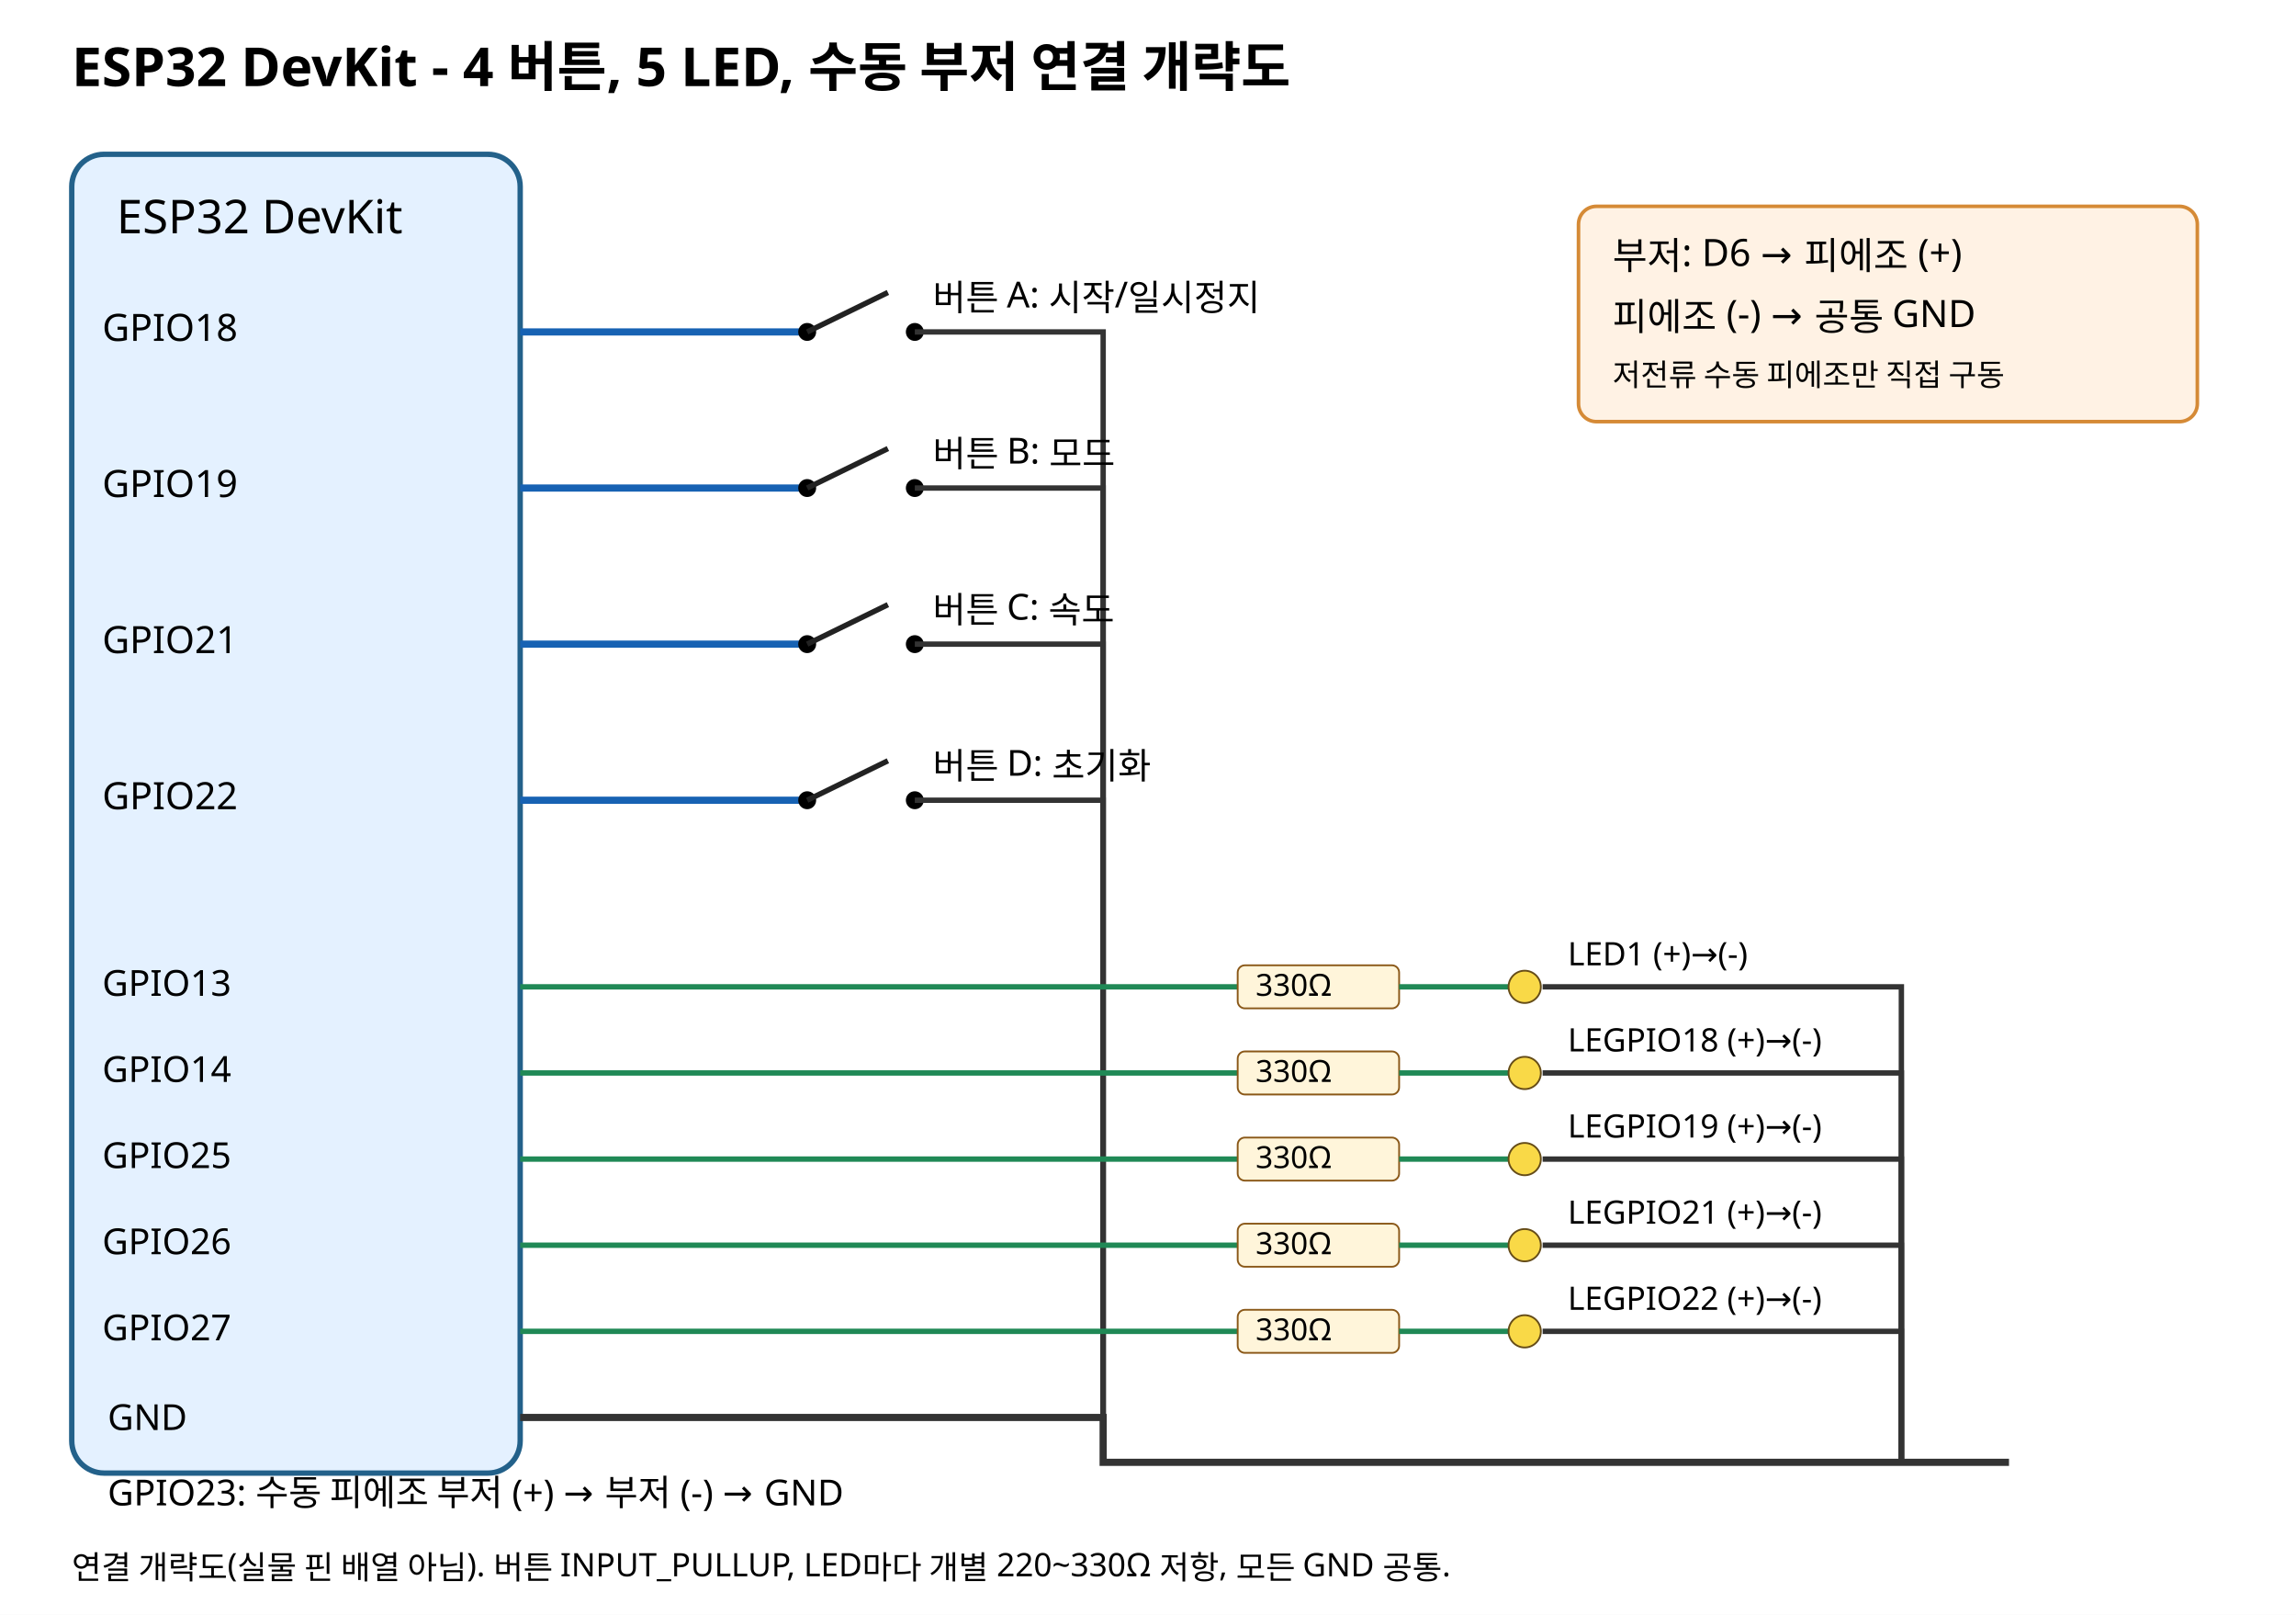
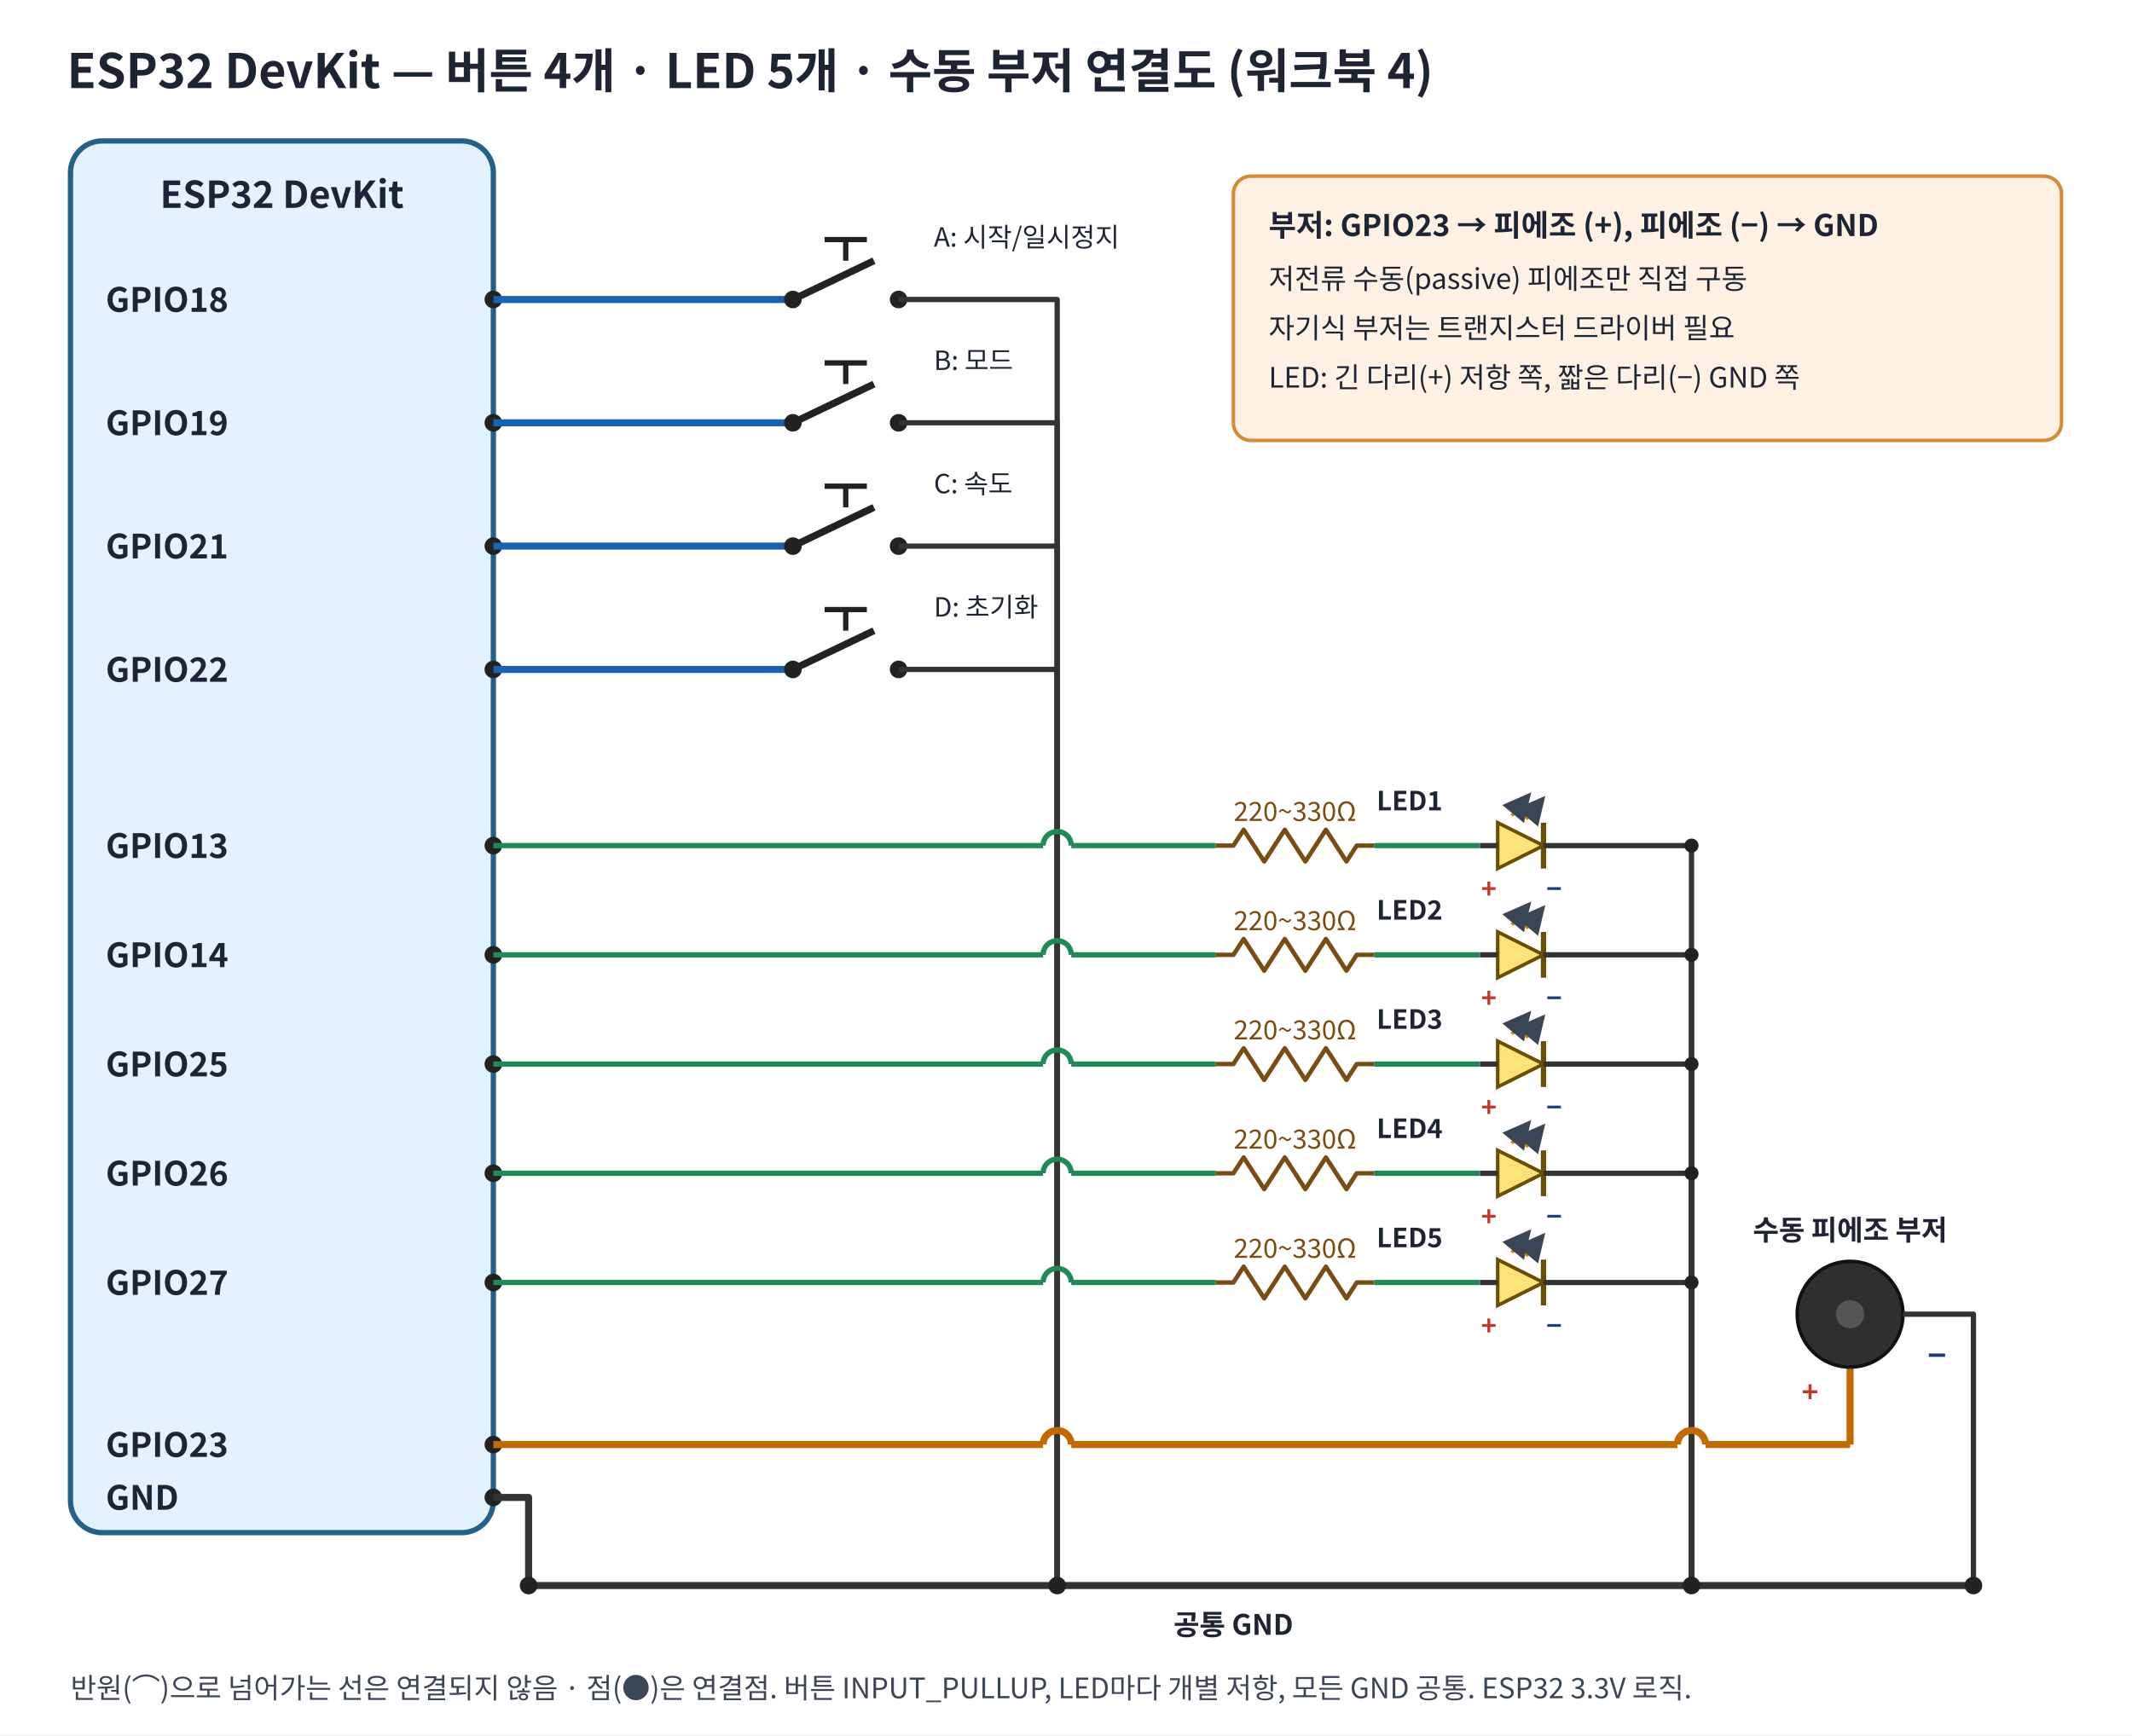
- <svg xmlns="http://www.w3.org/2000/svg" width="1280" height="900" viewBox="0 0 1280 900">
-   <rect width="1280" height="900" fill="white" />
-   <g font-family="sans-serif">
-     <text x="40" y="48" font-size="30" font-weight="bold">ESP32 DevKit - 4 버튼, 5 LED, 수동 부저 연결 개략도</text>
-     <rect x="40" y="86" width="250" height="735" rx="18" fill="#e4f1ff" stroke="#23618a" stroke-width="3" />
-     <text x="65" y="130" font-size="26">ESP32 DevKit</text>
-     <text x="57" y="190" font-size="21">GPIO18</text>
-     <path d="M290 185 H450" stroke="#1762b3" stroke-width="4" />
-     <circle cx="450" cy="185" r="5" />
-     <path d="M450 185 l45 -22" stroke="#222" stroke-width="3" />
-     <circle cx="510" cy="185" r="5" />
-     <path d="M510 185 H615 V815" stroke="#333" stroke-width="3" fill="none" />
-     <text x="520" y="173" font-size="20">버튼 A: 시작/일시정지</text>
-     <text x="57" y="277" font-size="21">GPIO19</text>
-     <path d="M290 272 H450" stroke="#1762b3" stroke-width="4" />
-     <circle cx="450" cy="272" r="5" />
-     <path d="M450 272 l45 -22" stroke="#222" stroke-width="3" />
-     <circle cx="510" cy="272" r="5" />
-     <path d="M510 272 H615 V815" stroke="#333" stroke-width="3" fill="none" />
-     <text x="520" y="260" font-size="20">버튼 B: 모드</text>
-     <text x="57" y="364" font-size="21">GPIO21</text>
-     <path d="M290 359 H450" stroke="#1762b3" stroke-width="4" />
-     <circle cx="450" cy="359" r="5" />
-     <path d="M450 359 l45 -22" stroke="#222" stroke-width="3" />
-     <circle cx="510" cy="359" r="5" />
-     <path d="M510 359 H615 V815" stroke="#333" stroke-width="3" fill="none" />
-     <text x="520" y="347" font-size="20">버튼 C: 속도</text>
-     <text x="57" y="451" font-size="21">GPIO22</text>
-     <path d="M290 446 H450" stroke="#1762b3" stroke-width="4" />
-     <circle cx="450" cy="446" r="5" />
-     <path d="M450 446 l45 -22" stroke="#222" stroke-width="3" />
-     <circle cx="510" cy="446" r="5" />
-     <path d="M510 446 H615 V815" stroke="#333" stroke-width="3" fill="none" />
-     <text x="520" y="434" font-size="20">버튼 D: 초기화</text>
-     <text x="57" y="555" font-size="20">GPIO13</text>
-     <path d="M290 550 H690" stroke="#208956" stroke-width="3" />
-     <rect x="690" y="538" width="90" height="24" rx="4" fill="#fff5da" stroke="#8a5818" />
-     <text x="700" y="555" font-size="17">330Ω</text>
-     <path d="M780 550 H850" stroke="#208956" stroke-width="3" />
-     <circle cx="850" cy="550" r="9" fill="#f9d947" stroke="#654c18" />
-     <path d="M860 550 H1060 V815" stroke="#333" stroke-width="3" fill="none" />
-     <text x="874" y="538" font-size="18">LED1 (+)→(-)</text>
-     <text x="57" y="603" font-size="20">GPIO14</text>
-     <path d="M290 598 H690" stroke="#208956" stroke-width="3" />
-     <rect x="690" y="586" width="90" height="24" rx="4" fill="#fff5da" stroke="#8a5818" />
-     <text x="700" y="603" font-size="17">330Ω</text>
-     <path d="M780 598 H850" stroke="#208956" stroke-width="3" />
-     <circle cx="850" cy="598" r="9" fill="#f9d947" stroke="#654c18" />
-     <path d="M860 598 H1060 V815" stroke="#333" stroke-width="3" fill="none" />
-     <text x="874" y="586" font-size="18">LEGPIO18 (+)→(-)</text>
-     <text x="57" y="651" font-size="20">GPIO25</text>
-     <path d="M290 646 H690" stroke="#208956" stroke-width="3" />
-     <rect x="690" y="634" width="90" height="24" rx="4" fill="#fff5da" stroke="#8a5818" />
-     <text x="700" y="651" font-size="17">330Ω</text>
-     <path d="M780 646 H850" stroke="#208956" stroke-width="3" />
-     <circle cx="850" cy="646" r="9" fill="#f9d947" stroke="#654c18" />
-     <path d="M860 646 H1060 V815" stroke="#333" stroke-width="3" fill="none" />
-     <text x="874" y="634" font-size="18">LEGPIO19 (+)→(-)</text>
-     <text x="57" y="699" font-size="20">GPIO26</text>
-     <path d="M290 694 H690" stroke="#208956" stroke-width="3" />
-     <rect x="690" y="682" width="90" height="24" rx="4" fill="#fff5da" stroke="#8a5818" />
-     <text x="700" y="699" font-size="17">330Ω</text>
-     <path d="M780 694 H850" stroke="#208956" stroke-width="3" />
-     <circle cx="850" cy="694" r="9" fill="#f9d947" stroke="#654c18" />
-     <path d="M860 694 H1060 V815" stroke="#333" stroke-width="3" fill="none" />
-     <text x="874" y="682" font-size="18">LEGPIO21 (+)→(-)</text>
-     <text x="57" y="747" font-size="20">GPIO27</text>
-     <path d="M290 742 H690" stroke="#208956" stroke-width="3" />
-     <rect x="690" y="730" width="90" height="24" rx="4" fill="#fff5da" stroke="#8a5818" />
-     <text x="700" y="747" font-size="17">330Ω</text>
-     <path d="M780 742 H850" stroke="#208956" stroke-width="3" />
-     <circle cx="850" cy="742" r="9" fill="#f9d947" stroke="#654c18" />
-     <path d="M860 742 H1060 V815" stroke="#333" stroke-width="3" fill="none" />
-     <text x="874" y="730" font-size="18">LEGPIO22 (+)→(-)</text>
-     <text x="60" y="797" font-size="20">GND</text>
-     <path d="M290 790 H615 V815 H1120" stroke="#333" stroke-width="4" fill="none" />
-     <text x="60" y="839" font-size="20">GPIO23: 수동 피에조 부저 (+) → 부저 (-) → GND</text>
-     <rect x="880" y="115" width="345" height="120" rx="10" fill="#fff2e4" stroke="#d58a36" stroke-width="2" />
-     <text x="899" y="150" font-size="21">부저: D6 → 피에조 (+)</text>
-     <text x="899" y="184" font-size="21">피에조 (-) → 공통 GND</text>
-     <text x="899" y="215" font-size="17">저전류 수동 피에조만 직접 구동</text>
-     <text x="40" y="880" font-size="18">연결 개략도(실물 핀 배열 아님). 버튼 INPUT_PULLUP, LED마다 개별 220~330Ω 저항, 모든 GND 공통.</text>
+ <svg xmlns="http://www.w3.org/2000/svg" width="1210" height="985" viewBox="0 0 1210 985">
+   <defs>
+     <marker id="arr" viewBox="0 0 10 10" refX="9" refY="5" markerWidth="8" markerHeight="8" orient="auto-start-reverse">
+       <path d="M0 0 L10 5 L0 10 z" fill="#3a4556" />
+     </marker>
+   </defs>
+   <rect width="1210" height="985" fill="#ffffff" />
+   <g font-family="'Noto Sans CJK KR','Malgun Gothic','Apple SD Gothic Neo',sans-serif" fill="#1d2433">
+     <text x="38" y="50" font-size="27" font-weight="bold" fill="#1d2433" text-anchor="start">ESP32 DevKit — 버튼 4개 · LED 5개 · 수동 부저 연결도 (워크북 4)</text>
+     <rect x="40" y="80" width="240" height="790" rx="18" fill="#e4f1ff" stroke="#23618a" stroke-width="3" />
+     <text x="160" y="118" font-size="21" font-weight="bold" fill="#1d2433" text-anchor="middle">ESP32 DevKit</text>
+     <text x="60" y="177" font-size="19" font-weight="bold" fill="#1d2433" text-anchor="start">GPIO18</text>
+     <circle cx="280" cy="170" r="5" fill="#222" />
+     <path d="M280 170 L450 170" stroke="#1762b3" stroke-width="4" fill="none" stroke-linejoin="round" />
+     <circle cx="450" cy="170" r="5" fill="#222" />
+     <circle cx="510" cy="170" r="5" fill="#222" />
+     <path d="M450 170 L496 148" stroke="#222" stroke-width="4" fill="none" stroke-linejoin="round" />
+     <path d="M468 136 L492 136" stroke="#222" stroke-width="3" fill="none" stroke-linejoin="round" />
+     <path d="M480 136 L480 148" stroke="#222" stroke-width="3" fill="none" stroke-linejoin="round" />
+     <path d="M510 170 L600 170 L600 900" stroke="#333" stroke-width="3" fill="none" stroke-linejoin="round" />
+     <text x="530" y="140" font-size="15" font-weight="normal" fill="#1d2433" text-anchor="start">A: 시작/일시정지</text>
+     <text x="60" y="247" font-size="19" font-weight="bold" fill="#1d2433" text-anchor="start">GPIO19</text>
+     <circle cx="280" cy="240" r="5" fill="#222" />
+     <path d="M280 240 L450 240" stroke="#1762b3" stroke-width="4" fill="none" stroke-linejoin="round" />
+     <circle cx="450" cy="240" r="5" fill="#222" />
+     <circle cx="510" cy="240" r="5" fill="#222" />
+     <path d="M450 240 L496 218" stroke="#222" stroke-width="4" fill="none" stroke-linejoin="round" />
+     <path d="M468 206 L492 206" stroke="#222" stroke-width="3" fill="none" stroke-linejoin="round" />
+     <path d="M480 206 L480 218" stroke="#222" stroke-width="3" fill="none" stroke-linejoin="round" />
+     <path d="M510 240 L600 240 L600 900" stroke="#333" stroke-width="3" fill="none" stroke-linejoin="round" />
+     <text x="530" y="210" font-size="15" font-weight="normal" fill="#1d2433" text-anchor="start">B: 모드</text>
+     <text x="60" y="317" font-size="19" font-weight="bold" fill="#1d2433" text-anchor="start">GPIO21</text>
+     <circle cx="280" cy="310" r="5" fill="#222" />
+     <path d="M280 310 L450 310" stroke="#1762b3" stroke-width="4" fill="none" stroke-linejoin="round" />
+     <circle cx="450" cy="310" r="5" fill="#222" />
+     <circle cx="510" cy="310" r="5" fill="#222" />
+     <path d="M450 310 L496 288" stroke="#222" stroke-width="4" fill="none" stroke-linejoin="round" />
+     <path d="M468 276 L492 276" stroke="#222" stroke-width="3" fill="none" stroke-linejoin="round" />
+     <path d="M480 276 L480 288" stroke="#222" stroke-width="3" fill="none" stroke-linejoin="round" />
+     <path d="M510 310 L600 310 L600 900" stroke="#333" stroke-width="3" fill="none" stroke-linejoin="round" />
+     <text x="530" y="280" font-size="15" font-weight="normal" fill="#1d2433" text-anchor="start">C: 속도</text>
+     <text x="60" y="387" font-size="19" font-weight="bold" fill="#1d2433" text-anchor="start">GPIO22</text>
+     <circle cx="280" cy="380" r="5" fill="#222" />
+     <path d="M280 380 L450 380" stroke="#1762b3" stroke-width="4" fill="none" stroke-linejoin="round" />
+     <circle cx="450" cy="380" r="5" fill="#222" />
+     <circle cx="510" cy="380" r="5" fill="#222" />
+     <path d="M450 380 L496 358" stroke="#222" stroke-width="4" fill="none" stroke-linejoin="round" />
+     <path d="M468 346 L492 346" stroke="#222" stroke-width="3" fill="none" stroke-linejoin="round" />
+     <path d="M480 346 L480 358" stroke="#222" stroke-width="3" fill="none" stroke-linejoin="round" />
+     <path d="M510 380 L600 380 L600 900" stroke="#333" stroke-width="3" fill="none" stroke-linejoin="round" />
+     <text x="530" y="350" font-size="15" font-weight="normal" fill="#1d2433" text-anchor="start">D: 초기화</text>
+     <text x="60" y="487" font-size="19" font-weight="bold" fill="#1d2433" text-anchor="start">GPIO13</text>
+     <circle cx="280" cy="480" r="5" fill="#222" />
+     <path d="M280 480 L592 480" stroke="#208956" stroke-width="3" fill="none" stroke-linejoin="round" />
+     <path d="M592 480 A8 8 0 0 1 608 480" stroke="#208956" stroke-width="3" fill="none" />
+     <path d="M608 480 L690 480" stroke="#208956" stroke-width="3" fill="none" stroke-linejoin="round" />
+     <path d="M690 480 L700 480 L705.833 471 L717.5 489 L729.167 471 L740.833 489 L752.5 471 L764.167 489 L770 480 L780 480" stroke="#7a4b12" stroke-width="2.5" fill="none" stroke-linejoin="round" />
+     <text x="735.0" y="466" font-size="15" font-weight="normal" fill="#7a4b12" text-anchor="middle">220~330Ω</text>
+     <path d="M780 480 L840 480" stroke="#208956" stroke-width="3" fill="none" stroke-linejoin="round" />
+     <path d="M850 467 L850 493 L876 480 z" fill="#ffe27a" stroke="#6b4e00" stroke-width="2" />
+     <path d="M876 467 L876 493" stroke="#6b4e00" stroke-width="3" fill="none" stroke-linejoin="round" />
+     <path d="M840 480 L850 480" stroke="#333" stroke-width="3" fill="none" stroke-linejoin="round" />
+     <path d="M858 463 L868 451" stroke="#d48a00" stroke-width="2" fill="none" stroke-linejoin="round" marker-end="url(#arr)" />
+     <path d="M866 465 L876 453" stroke="#d48a00" stroke-width="2" fill="none" stroke-linejoin="round" marker-end="url(#arr)" />
+     <text x="845" y="510" font-size="15" font-weight="bold" fill="#c0392b" text-anchor="middle">+</text>
+     <text x="882" y="510" font-size="15" font-weight="bold" fill="#1f3d7a" text-anchor="middle">−</text>
+     <text x="800" y="460" font-size="15" font-weight="bold" fill="#1d2433" text-anchor="middle">LED1</text>
+     <path d="M876 480 L960 480 L960 900" stroke="#333" stroke-width="3" fill="none" stroke-linejoin="round" />
+     <circle cx="960" cy="480" r="4" fill="#222" />
+     <text x="60" y="549" font-size="19" font-weight="bold" fill="#1d2433" text-anchor="start">GPIO14</text>
+     <circle cx="280" cy="542" r="5" fill="#222" />
+     <path d="M280 542 L592 542" stroke="#208956" stroke-width="3" fill="none" stroke-linejoin="round" />
+     <path d="M592 542 A8 8 0 0 1 608 542" stroke="#208956" stroke-width="3" fill="none" />
+     <path d="M608 542 L690 542" stroke="#208956" stroke-width="3" fill="none" stroke-linejoin="round" />
+     <path d="M690 542 L700 542 L705.833 533 L717.5 551 L729.167 533 L740.833 551 L752.5 533 L764.167 551 L770 542 L780 542" stroke="#7a4b12" stroke-width="2.5" fill="none" stroke-linejoin="round" />
+     <text x="735.0" y="528" font-size="15" font-weight="normal" fill="#7a4b12" text-anchor="middle">220~330Ω</text>
+     <path d="M780 542 L840 542" stroke="#208956" stroke-width="3" fill="none" stroke-linejoin="round" />
+     <path d="M850 529 L850 555 L876 542 z" fill="#ffe27a" stroke="#6b4e00" stroke-width="2" />
+     <path d="M876 529 L876 555" stroke="#6b4e00" stroke-width="3" fill="none" stroke-linejoin="round" />
+     <path d="M840 542 L850 542" stroke="#333" stroke-width="3" fill="none" stroke-linejoin="round" />
+     <path d="M858 525 L868 513" stroke="#d48a00" stroke-width="2" fill="none" stroke-linejoin="round" marker-end="url(#arr)" />
+     <path d="M866 527 L876 515" stroke="#d48a00" stroke-width="2" fill="none" stroke-linejoin="round" marker-end="url(#arr)" />
+     <text x="845" y="572" font-size="15" font-weight="bold" fill="#c0392b" text-anchor="middle">+</text>
+     <text x="882" y="572" font-size="15" font-weight="bold" fill="#1f3d7a" text-anchor="middle">−</text>
+     <text x="800" y="522" font-size="15" font-weight="bold" fill="#1d2433" text-anchor="middle">LED2</text>
+     <path d="M876 542 L960 542 L960 900" stroke="#333" stroke-width="3" fill="none" stroke-linejoin="round" />
+     <circle cx="960" cy="542" r="4" fill="#222" />
+     <text x="60" y="611" font-size="19" font-weight="bold" fill="#1d2433" text-anchor="start">GPIO25</text>
+     <circle cx="280" cy="604" r="5" fill="#222" />
+     <path d="M280 604 L592 604" stroke="#208956" stroke-width="3" fill="none" stroke-linejoin="round" />
+     <path d="M592 604 A8 8 0 0 1 608 604" stroke="#208956" stroke-width="3" fill="none" />
+     <path d="M608 604 L690 604" stroke="#208956" stroke-width="3" fill="none" stroke-linejoin="round" />
+     <path d="M690 604 L700 604 L705.833 595 L717.5 613 L729.167 595 L740.833 613 L752.5 595 L764.167 613 L770 604 L780 604" stroke="#7a4b12" stroke-width="2.5" fill="none" stroke-linejoin="round" />
+     <text x="735.0" y="590" font-size="15" font-weight="normal" fill="#7a4b12" text-anchor="middle">220~330Ω</text>
+     <path d="M780 604 L840 604" stroke="#208956" stroke-width="3" fill="none" stroke-linejoin="round" />
+     <path d="M850 591 L850 617 L876 604 z" fill="#ffe27a" stroke="#6b4e00" stroke-width="2" />
+     <path d="M876 591 L876 617" stroke="#6b4e00" stroke-width="3" fill="none" stroke-linejoin="round" />
+     <path d="M840 604 L850 604" stroke="#333" stroke-width="3" fill="none" stroke-linejoin="round" />
+     <path d="M858 587 L868 575" stroke="#d48a00" stroke-width="2" fill="none" stroke-linejoin="round" marker-end="url(#arr)" />
+     <path d="M866 589 L876 577" stroke="#d48a00" stroke-width="2" fill="none" stroke-linejoin="round" marker-end="url(#arr)" />
+     <text x="845" y="634" font-size="15" font-weight="bold" fill="#c0392b" text-anchor="middle">+</text>
+     <text x="882" y="634" font-size="15" font-weight="bold" fill="#1f3d7a" text-anchor="middle">−</text>
+     <text x="800" y="584" font-size="15" font-weight="bold" fill="#1d2433" text-anchor="middle">LED3</text>
+     <path d="M876 604 L960 604 L960 900" stroke="#333" stroke-width="3" fill="none" stroke-linejoin="round" />
+     <circle cx="960" cy="604" r="4" fill="#222" />
+     <text x="60" y="673" font-size="19" font-weight="bold" fill="#1d2433" text-anchor="start">GPIO26</text>
+     <circle cx="280" cy="666" r="5" fill="#222" />
+     <path d="M280 666 L592 666" stroke="#208956" stroke-width="3" fill="none" stroke-linejoin="round" />
+     <path d="M592 666 A8 8 0 0 1 608 666" stroke="#208956" stroke-width="3" fill="none" />
+     <path d="M608 666 L690 666" stroke="#208956" stroke-width="3" fill="none" stroke-linejoin="round" />
+     <path d="M690 666 L700 666 L705.833 657 L717.5 675 L729.167 657 L740.833 675 L752.5 657 L764.167 675 L770 666 L780 666" stroke="#7a4b12" stroke-width="2.5" fill="none" stroke-linejoin="round" />
+     <text x="735.0" y="652" font-size="15" font-weight="normal" fill="#7a4b12" text-anchor="middle">220~330Ω</text>
+     <path d="M780 666 L840 666" stroke="#208956" stroke-width="3" fill="none" stroke-linejoin="round" />
+     <path d="M850 653 L850 679 L876 666 z" fill="#ffe27a" stroke="#6b4e00" stroke-width="2" />
+     <path d="M876 653 L876 679" stroke="#6b4e00" stroke-width="3" fill="none" stroke-linejoin="round" />
+     <path d="M840 666 L850 666" stroke="#333" stroke-width="3" fill="none" stroke-linejoin="round" />
+     <path d="M858 649 L868 637" stroke="#d48a00" stroke-width="2" fill="none" stroke-linejoin="round" marker-end="url(#arr)" />
+     <path d="M866 651 L876 639" stroke="#d48a00" stroke-width="2" fill="none" stroke-linejoin="round" marker-end="url(#arr)" />
+     <text x="845" y="696" font-size="15" font-weight="bold" fill="#c0392b" text-anchor="middle">+</text>
+     <text x="882" y="696" font-size="15" font-weight="bold" fill="#1f3d7a" text-anchor="middle">−</text>
+     <text x="800" y="646" font-size="15" font-weight="bold" fill="#1d2433" text-anchor="middle">LED4</text>
+     <path d="M876 666 L960 666 L960 900" stroke="#333" stroke-width="3" fill="none" stroke-linejoin="round" />
+     <circle cx="960" cy="666" r="4" fill="#222" />
+     <text x="60" y="735" font-size="19" font-weight="bold" fill="#1d2433" text-anchor="start">GPIO27</text>
+     <circle cx="280" cy="728" r="5" fill="#222" />
+     <path d="M280 728 L592 728" stroke="#208956" stroke-width="3" fill="none" stroke-linejoin="round" />
+     <path d="M592 728 A8 8 0 0 1 608 728" stroke="#208956" stroke-width="3" fill="none" />
+     <path d="M608 728 L690 728" stroke="#208956" stroke-width="3" fill="none" stroke-linejoin="round" />
+     <path d="M690 728 L700 728 L705.833 719 L717.5 737 L729.167 719 L740.833 737 L752.5 719 L764.167 737 L770 728 L780 728" stroke="#7a4b12" stroke-width="2.5" fill="none" stroke-linejoin="round" />
+     <text x="735.0" y="714" font-size="15" font-weight="normal" fill="#7a4b12" text-anchor="middle">220~330Ω</text>
+     <path d="M780 728 L840 728" stroke="#208956" stroke-width="3" fill="none" stroke-linejoin="round" />
+     <path d="M850 715 L850 741 L876 728 z" fill="#ffe27a" stroke="#6b4e00" stroke-width="2" />
+     <path d="M876 715 L876 741" stroke="#6b4e00" stroke-width="3" fill="none" stroke-linejoin="round" />
+     <path d="M840 728 L850 728" stroke="#333" stroke-width="3" fill="none" stroke-linejoin="round" />
+     <path d="M858 711 L868 699" stroke="#d48a00" stroke-width="2" fill="none" stroke-linejoin="round" marker-end="url(#arr)" />
+     <path d="M866 713 L876 701" stroke="#d48a00" stroke-width="2" fill="none" stroke-linejoin="round" marker-end="url(#arr)" />
+     <text x="845" y="758" font-size="15" font-weight="bold" fill="#c0392b" text-anchor="middle">+</text>
+     <text x="882" y="758" font-size="15" font-weight="bold" fill="#1f3d7a" text-anchor="middle">−</text>
+     <text x="800" y="708" font-size="15" font-weight="bold" fill="#1d2433" text-anchor="middle">LED5</text>
+     <path d="M876 728 L960 728 L960 900" stroke="#333" stroke-width="3" fill="none" stroke-linejoin="round" />
+     <circle cx="960" cy="728" r="4" fill="#222" />
+     <text x="60" y="827" font-size="19" font-weight="bold" fill="#1d2433" text-anchor="start">GPIO23</text>
+     <circle cx="280" cy="820" r="5" fill="#222" />
+     <path d="M280 820 L592 820" stroke="#c26a00" stroke-width="4" fill="none" stroke-linejoin="round" />
+     <path d="M592 820 A8 8 0 0 1 608 820" stroke="#c26a00" stroke-width="4" fill="none" />
+     <path d="M608 820 L952 820" stroke="#c26a00" stroke-width="4" fill="none" stroke-linejoin="round" />
+     <path d="M952 820 A8 8 0 0 1 968 820" stroke="#c26a00" stroke-width="4" fill="none" />
+     <path d="M968 820 L1050 820" stroke="#c26a00" stroke-width="4" fill="none" stroke-linejoin="round" />
+     <path d="M1050 820 L1050 776" stroke="#c26a00" stroke-width="4" fill="none" stroke-linejoin="round" />
+     <circle cx="1050" cy="746" r="30" fill="#2f2f2f" stroke="#111" stroke-width="2" />
+     <circle cx="1050" cy="746" r="8" fill="#555" />
+     <text x="1050" y="704" font-size="16" font-weight="bold" fill="#1d2433" text-anchor="middle">수동 피에조 부저</text>
+     <text x="1032" y="796" font-size="16" font-weight="bold" fill="#c0392b" text-anchor="end">+</text>
+     <text x="1094" y="776" font-size="18" font-weight="bold" fill="#1f3d7a" text-anchor="start">−</text>
+     <path d="M1080 746 L1120 746 L1120 900" stroke="#333" stroke-width="3" fill="none" stroke-linejoin="round" />
+     <text x="60" y="857" font-size="19" font-weight="bold" fill="#1d2433" text-anchor="start">GND</text>
+     <circle cx="280" cy="850" r="5" fill="#222" />
+     <path d="M280 850 L300 850 L300 900 L1120 900" stroke="#333" stroke-width="4" fill="none" stroke-linejoin="round" />
+     <circle cx="300" cy="900" r="5" fill="#222" />
+     <circle cx="600" cy="900" r="5" fill="#222" />
+     <circle cx="960" cy="900" r="5" fill="#222" />
+     <circle cx="1120" cy="900" r="5" fill="#222" />
+     <text x="700" y="928" font-size="16" font-weight="bold" fill="#1d2433" text-anchor="middle">공통 GND</text>
+     <rect x="700" y="100" width="470" height="150" rx="10" fill="#fff2e4" stroke="#d58a36" stroke-width="2" />
+     <text x="720" y="134" font-size="17" font-weight="bold" fill="#1d2433" text-anchor="start">부저: GPIO23 → 피에조 (+), 피에조 (−) → GND</text>
+     <text x="720" y="164" font-size="16" font-weight="normal" fill="#1d2433" text-anchor="start">저전류 수동(passive) 피에조만 직접 구동</text>
+     <text x="720" y="192" font-size="16" font-weight="normal" fill="#1d2433" text-anchor="start">자기식 부저는 트랜지스터 드라이버 필요</text>
+     <text x="720" y="220" font-size="16" font-weight="normal" fill="#1d2433" text-anchor="start">LED: 긴 다리(+) 저항 쪽, 짧은 다리(−) GND 쪽</text>
+     <text x="40" y="964" font-size="16" font-weight="normal" fill="#3a4556" text-anchor="start">반원(⌒)으로 넘어가는 선은 연결되지 않음 · 점(●)은 연결점. 버튼 INPUT_PULLUP, LED마다 개별 저항, 모든 GND 공통. ESP32 3.3V 로직.</text>
  </g>
</svg>
